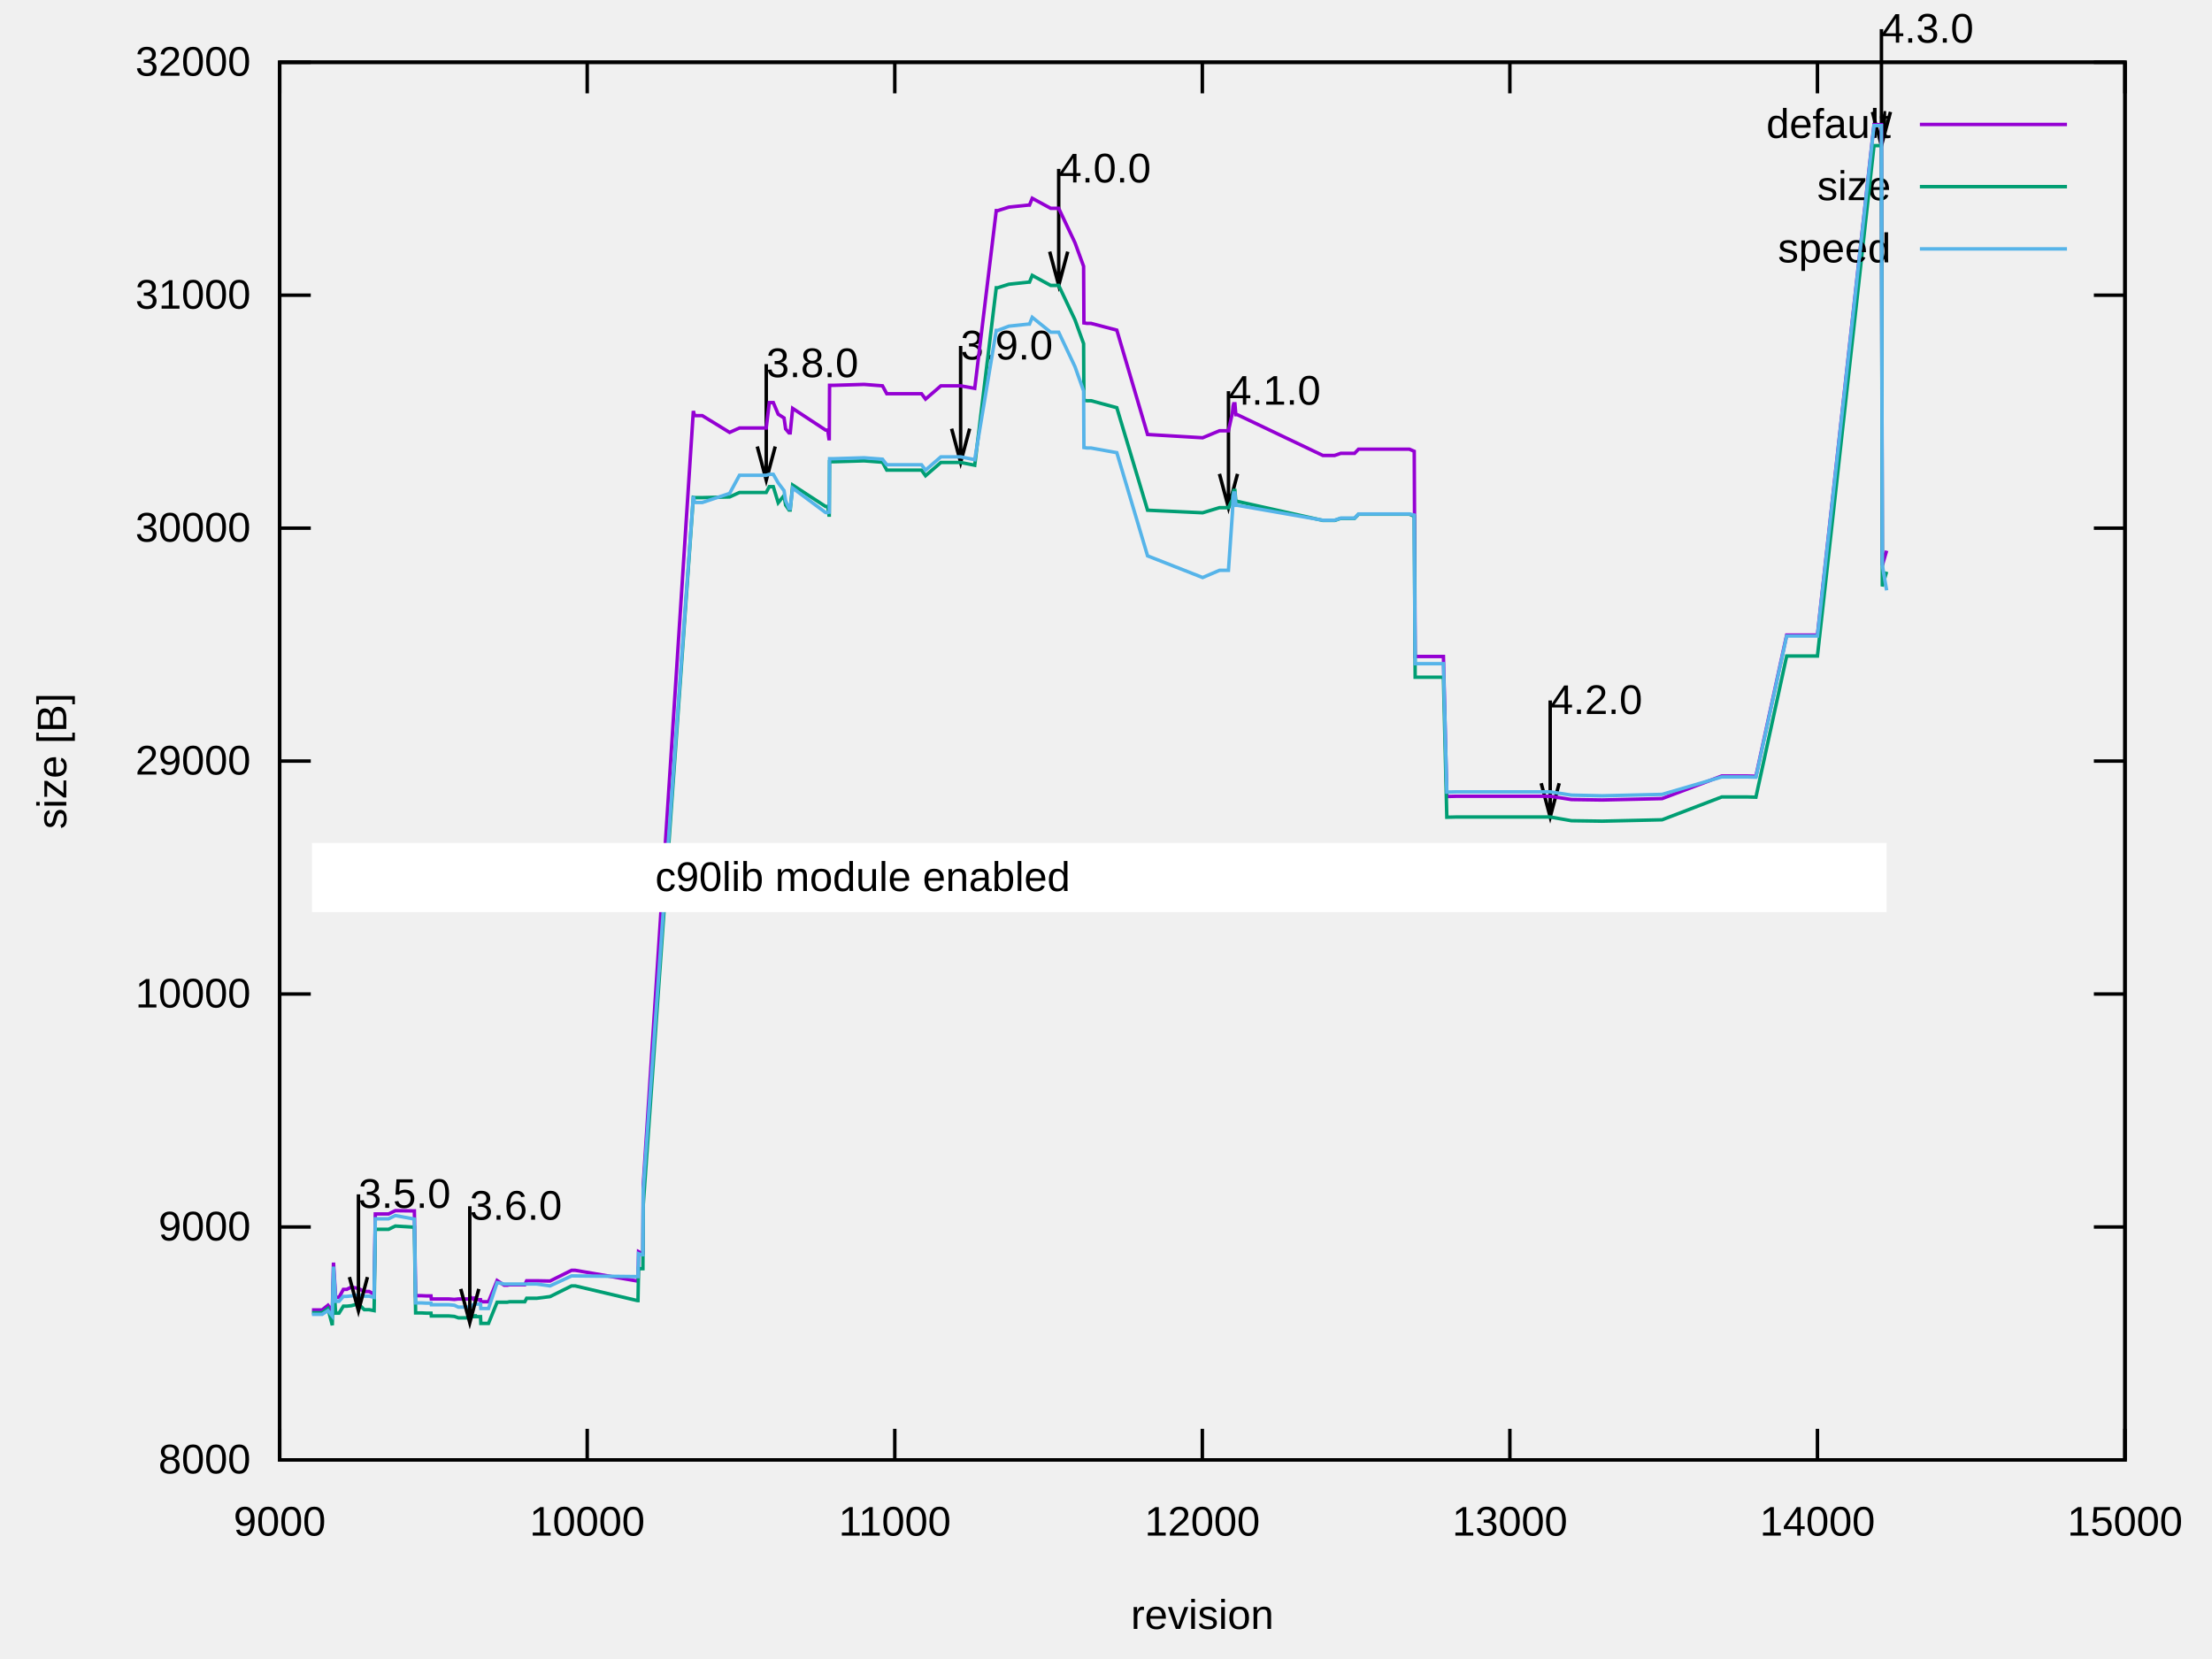
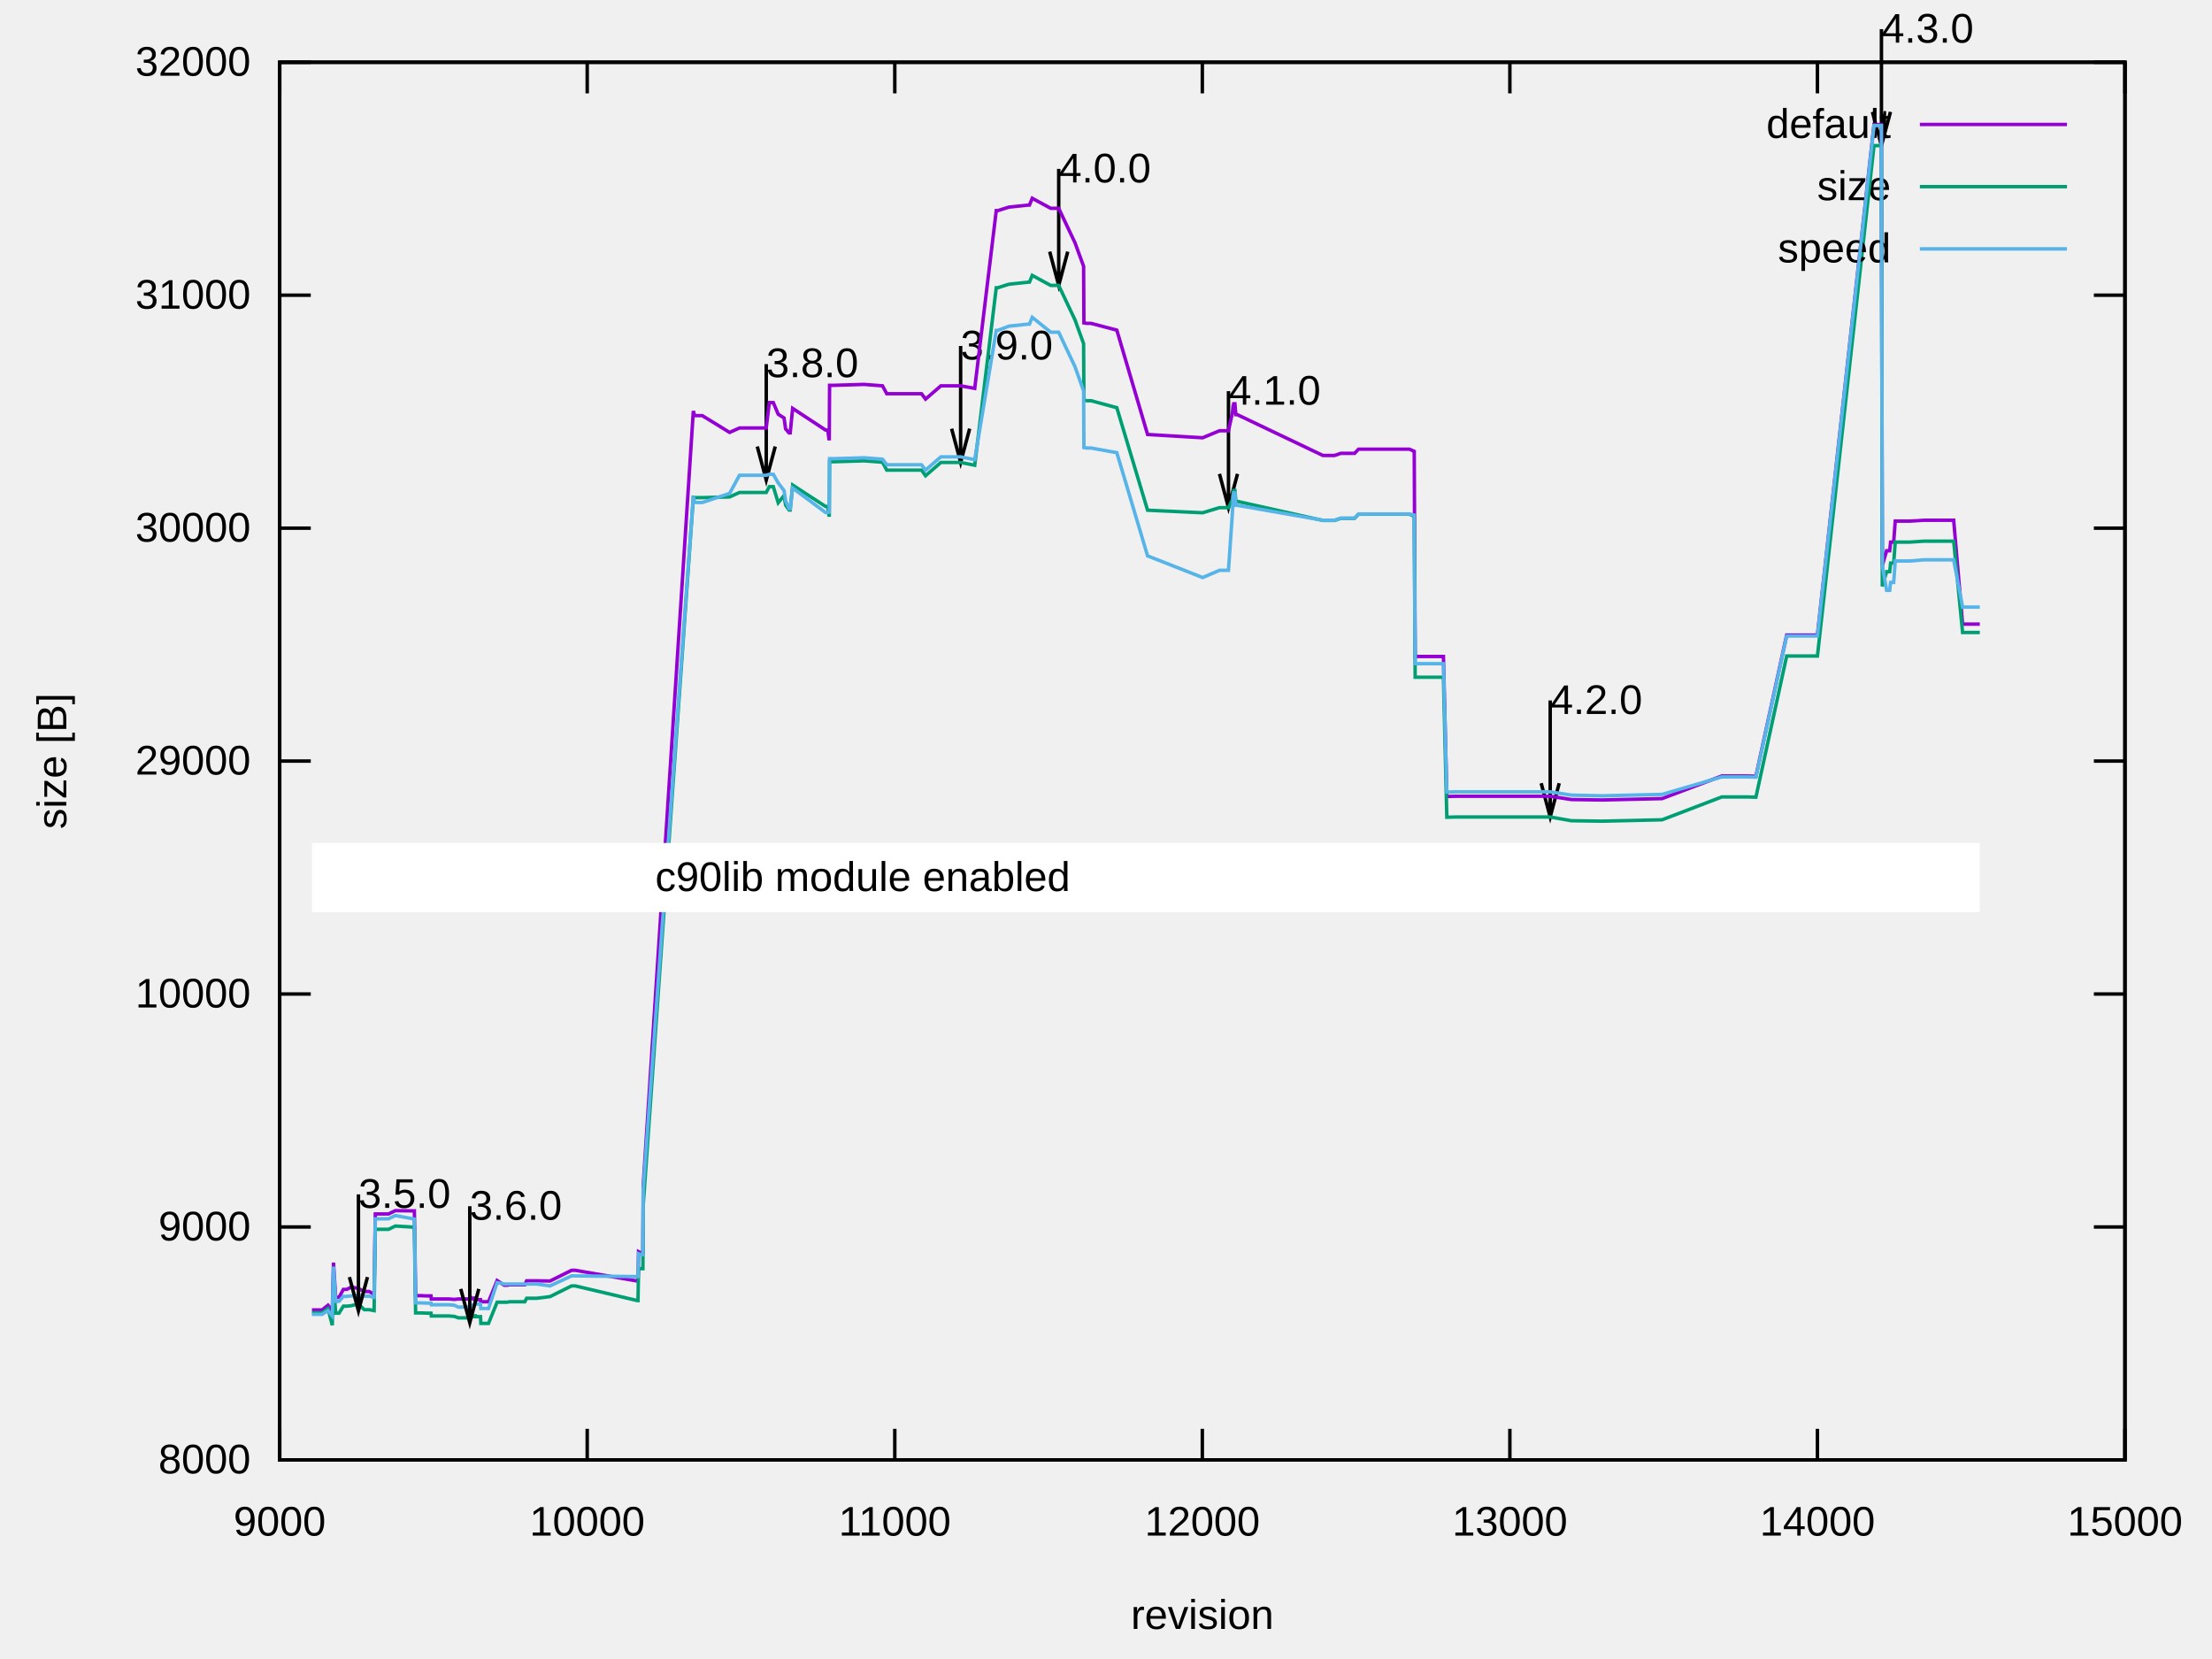
<svg xmlns="http://www.w3.org/2000/svg" xmlns:xlink="http://www.w3.org/1999/xlink" width="640" height="480" viewBox="0 0 640 480">
  <g id="gnuplot_canvas">
    <rect x="0" y="0" width="640" height="480" fill="none" />
    <defs>
      <circle id="gpDot" r="0.5" stroke-width="0.5" stroke="currentColor" />
      <path id="gpPt0" stroke-width="0.222" stroke="currentColor" d="M-1,0 h2 M0,-1 v2" />
      <path id="gpPt1" stroke-width="0.222" stroke="currentColor" d="M-1,-1 L1,1 M1,-1 L-1,1" />
      <path id="gpPt2" stroke-width="0.222" stroke="currentColor" d="M-1,0 L1,0 M0,-1 L0,1 M-1,-1 L1,1 M-1,1 L1,-1" />
      <rect id="gpPt3" stroke-width="0.222" stroke="currentColor" x="-1" y="-1" width="2" height="2" />
      <rect id="gpPt4" stroke-width="0.222" stroke="currentColor" fill="currentColor" x="-1" y="-1" width="2" height="2" />
      <circle id="gpPt5" stroke-width="0.222" stroke="currentColor" cx="0" cy="0" r="1" />
      <use xlink:href="#gpPt5" id="gpPt6" fill="currentColor" stroke="none" />
      <path id="gpPt7" stroke-width="0.222" stroke="currentColor" d="M0,-1.33 L-1.33,0.67 L1.33,0.67 z" />
      <use xlink:href="#gpPt7" id="gpPt8" fill="currentColor" stroke="none" />
      <use xlink:href="#gpPt7" id="gpPt9" stroke="currentColor" transform="rotate(180)" />
      <use xlink:href="#gpPt9" id="gpPt10" fill="currentColor" stroke="none" />
      <use xlink:href="#gpPt3" id="gpPt11" stroke="currentColor" transform="rotate(45)" />
      <use xlink:href="#gpPt11" id="gpPt12" fill="currentColor" stroke="none" />
      <path id="gpPt13" stroke-width="0.222" stroke="currentColor" d="M0,1.330 L1.265,0.411 L0.782,-1.067 L-0.782,-1.076 L-1.265,0.411 z" />
      <use xlink:href="#gpPt13" id="gpPt14" fill="currentColor" stroke="none" />
      <filter id="textbox" filterUnits="objectBoundingBox" x="0" y="0" height="1" width="1">
        <feFlood flood-color="white" flood-opacity="1" result="bgnd" />
        <feComposite in="SourceGraphic" in2="bgnd" operator="atop" />
      </filter>
      <filter id="greybox" filterUnits="objectBoundingBox" x="0" y="0" height="1" width="1">
        <feFlood flood-color="lightgrey" flood-opacity="1" result="grey" />
        <feComposite in="SourceGraphic" in2="grey" operator="atop" />
      </filter>
    </defs>
    <g fill="none" color="white" stroke="currentColor" stroke-width="1.00" stroke-linecap="butt" stroke-linejoin="miter">
</g>
    <g fill="none" color="black" stroke="currentColor" stroke-width="1.00" stroke-linecap="butt" stroke-linejoin="miter">
      <path stroke="black" d="M80.92,422.40 L89.92,422.40 M614.82,422.40 L605.82,422.40  " />
      <g transform="translate(72.53,426.30)" stroke="none" fill="black" font-family="Arial" font-size="12.00" text-anchor="end">
        <text>
          <tspan font-family="Arial">8000</tspan>
        </text>
      </g>
    </g>
    <g fill="none" color="black" stroke="currentColor" stroke-width="1.00" stroke-linecap="butt" stroke-linejoin="miter">
      <path stroke="black" d="M80.92,355.00 L89.92,355.00 M614.82,355.00 L605.82,355.00  " />
      <g transform="translate(72.53,358.90)" stroke="none" fill="black" font-family="Arial" font-size="12.00" text-anchor="end">
        <text>
          <tspan font-family="Arial">9000</tspan>
        </text>
      </g>
    </g>
    <g fill="none" color="black" stroke="currentColor" stroke-width="1.00" stroke-linecap="butt" stroke-linejoin="miter">
      <path stroke="black" d="M80.92,287.60 L89.92,287.60 M614.82,287.60 L605.82,287.60  " />
      <g transform="translate(72.53,291.50)" stroke="none" fill="black" font-family="Arial" font-size="12.00" text-anchor="end">
        <text>
          <tspan font-family="Arial">10000</tspan>
        </text>
      </g>
    </g>
    <g fill="none" color="black" stroke="currentColor" stroke-width="1.00" stroke-linecap="butt" stroke-linejoin="miter">
      <path stroke="black" d="M80.92,220.20 L89.92,220.20 M614.82,220.20 L605.82,220.20  " />
      <g transform="translate(72.53,224.10)" stroke="none" fill="black" font-family="Arial" font-size="12.00" text-anchor="end">
        <text>
          <tspan font-family="Arial">29000</tspan>
        </text>
      </g>
    </g>
    <g fill="none" color="black" stroke="currentColor" stroke-width="1.00" stroke-linecap="butt" stroke-linejoin="miter">
      <path stroke="black" d="M80.92,152.81 L89.92,152.81 M614.82,152.81 L605.82,152.81  " />
      <g transform="translate(72.53,156.71)" stroke="none" fill="black" font-family="Arial" font-size="12.00" text-anchor="end">
        <text>
          <tspan font-family="Arial">30000</tspan>
        </text>
      </g>
    </g>
    <g fill="none" color="black" stroke="currentColor" stroke-width="1.00" stroke-linecap="butt" stroke-linejoin="miter">
      <path stroke="black" d="M80.92,85.41 L89.92,85.41 M614.82,85.41 L605.82,85.41  " />
      <g transform="translate(72.53,89.31)" stroke="none" fill="black" font-family="Arial" font-size="12.00" text-anchor="end">
        <text>
          <tspan font-family="Arial">31000</tspan>
        </text>
      </g>
    </g>
    <g fill="none" color="black" stroke="currentColor" stroke-width="1.00" stroke-linecap="butt" stroke-linejoin="miter">
      <path stroke="black" d="M80.92,18.01 L89.92,18.01 M614.82,18.01 L605.82,18.01  " />
      <g transform="translate(72.53,21.91)" stroke="none" fill="black" font-family="Arial" font-size="12.00" text-anchor="end">
        <text>
          <tspan font-family="Arial">32000</tspan>
        </text>
      </g>
    </g>
    <g fill="none" color="black" stroke="currentColor" stroke-width="1.00" stroke-linecap="butt" stroke-linejoin="miter">
      <path stroke="black" d="M80.92,422.40 L80.92,413.40 M80.92,18.01 L80.92,27.01  " />
      <g transform="translate(80.92,444.30)" stroke="none" fill="black" font-family="Arial" font-size="12.00" text-anchor="middle">
        <text>
          <tspan font-family="Arial"> 9000</tspan>
        </text>
      </g>
    </g>
    <g fill="none" color="black" stroke="currentColor" stroke-width="1.00" stroke-linecap="butt" stroke-linejoin="miter">
      <path stroke="black" d="M169.90,422.40 L169.90,413.40 M169.90,18.01 L169.90,27.01  " />
      <g transform="translate(169.90,444.30)" stroke="none" fill="black" font-family="Arial" font-size="12.00" text-anchor="middle">
        <text>
          <tspan font-family="Arial"> 10000</tspan>
        </text>
      </g>
    </g>
    <g fill="none" color="black" stroke="currentColor" stroke-width="1.00" stroke-linecap="butt" stroke-linejoin="miter">
      <path stroke="black" d="M258.89,422.40 L258.89,413.40 M258.89,18.01 L258.89,27.01  " />
      <g transform="translate(258.89,444.30)" stroke="none" fill="black" font-family="Arial" font-size="12.00" text-anchor="middle">
        <text>
          <tspan font-family="Arial"> 11000</tspan>
        </text>
      </g>
    </g>
    <g fill="none" color="black" stroke="currentColor" stroke-width="1.00" stroke-linecap="butt" stroke-linejoin="miter">
      <path stroke="black" d="M347.87,422.40 L347.87,413.40 M347.87,18.01 L347.87,27.01  " />
      <g transform="translate(347.87,444.30)" stroke="none" fill="black" font-family="Arial" font-size="12.00" text-anchor="middle">
        <text>
          <tspan font-family="Arial"> 12000</tspan>
        </text>
      </g>
    </g>
    <g fill="none" color="black" stroke="currentColor" stroke-width="1.00" stroke-linecap="butt" stroke-linejoin="miter">
      <path stroke="black" d="M436.85,422.40 L436.85,413.40 M436.85,18.01 L436.85,27.01  " />
      <g transform="translate(436.85,444.30)" stroke="none" fill="black" font-family="Arial" font-size="12.00" text-anchor="middle">
        <text>
          <tspan font-family="Arial"> 13000</tspan>
        </text>
      </g>
    </g>
    <g fill="none" color="black" stroke="currentColor" stroke-width="1.00" stroke-linecap="butt" stroke-linejoin="miter">
      <path stroke="black" d="M525.84,422.40 L525.84,413.40 M525.84,18.01 L525.84,27.01  " />
      <g transform="translate(525.84,444.30)" stroke="none" fill="black" font-family="Arial" font-size="12.00" text-anchor="middle">
        <text>
          <tspan font-family="Arial"> 14000</tspan>
        </text>
      </g>
    </g>
    <g fill="none" color="black" stroke="currentColor" stroke-width="1.00" stroke-linecap="butt" stroke-linejoin="miter">
      <path stroke="black" d="M614.82,422.40 L614.82,413.40 M614.82,18.01 L614.82,27.01  " />
      <g transform="translate(614.82,444.30)" stroke="none" fill="black" font-family="Arial" font-size="12.00" text-anchor="middle">
        <text>
          <tspan font-family="Arial"> 15000</tspan>
        </text>
      </g>
    </g>
    <g fill="none" color="black" stroke="currentColor" stroke-width="1.00" stroke-linecap="butt" stroke-linejoin="miter">
</g>
    <g fill="none" color="black" stroke="currentColor" stroke-width="1.00" stroke-linecap="butt" stroke-linejoin="miter">
      <path stroke="black" d="M80.92,18.01 L80.92,422.40 L614.82,422.40 L614.82,18.01 L80.92,18.01 Z  " />
      <g transform="translate(221.69,109.12)" stroke="none" fill="black" font-family="Arial" font-size="12.00" text-anchor="start">
        <text>
          <tspan font-family="Arial">3.8.0</tspan>
        </text>
      </g>
      <g transform="translate(277.93,104.00)" stroke="none" fill="black" font-family="Arial" font-size="12.00" text-anchor="start">
        <text>
          <tspan font-family="Arial">3.9.0</tspan>
        </text>
      </g>
      <g transform="translate(306.31,52.78)" stroke="none" fill="black" font-family="Arial" font-size="12.00" text-anchor="start">
        <text>
          <tspan font-family="Arial">4.0.0</tspan>
        </text>
      </g>
      <g transform="translate(355.43,117.08)" stroke="none" fill="black" font-family="Arial" font-size="12.00" text-anchor="start">
        <text>
          <tspan font-family="Arial">4.1.0</tspan>
        </text>
      </g>
      <g transform="translate(448.51,206.58)" stroke="none" fill="black" font-family="Arial" font-size="12.00" text-anchor="start">
        <text>
          <tspan font-family="Arial">4.2.0</tspan>
        </text>
      </g>
      <g transform="translate(544.35,12.34)" stroke="none" fill="black" font-family="Arial" font-size="12.00" text-anchor="start">
        <text>
          <tspan font-family="Arial">4.3.0</tspan>
        </text>
      </g>
    </g>
    <g fill="none" color="black" stroke="black" stroke-width="20.00" stroke-linecap="butt" stroke-linejoin="miter">
</g>
    <g fill="none" color="black" stroke="currentColor" stroke-width="20.00" stroke-linecap="butt" stroke-linejoin="miter">
</g>
    <g fill="none" color="black" stroke="white" stroke-width="1.00" stroke-linecap="butt" stroke-linejoin="miter">
      <path stroke="black" d="M219.10,129.19 L221.70,138.91 L224.30,129.19 M221.70,105.35 L221.70,138.91 M275.33,124.03 L277.94,133.79 L280.55,124.03   M277.94,100.09 L277.94,133.79 M303.71,72.81 L306.32,82.57 L308.93,72.81 M306.32,48.87 L306.32,82.57 M352.83,137.11   L355.44,146.87 L358.05,137.11 M355.44,113.17 L355.44,146.87 M445.91,226.61 L448.52,236.37 L451.13,226.61 M448.52,202.67   L448.52,236.37 M541.75,32.37 L544.36,42.13 L546.97,32.37 M544.36,8.43 L544.36,42.13  " />
    </g>
    <g fill="none" color="black" stroke="currentColor" stroke-width="1.00" stroke-linecap="butt" stroke-linejoin="miter">
      <g transform="translate(19.18,220.21) rotate(270)" stroke="none" fill="black" font-family="Arial" font-size="12.00" text-anchor="middle">
        <text>
          <tspan font-family="Arial">size [B]</tspan>
        </text>
      </g>
    </g>
    <g fill="none" color="black" stroke="currentColor" stroke-width="1.00" stroke-linecap="butt" stroke-linejoin="miter">
      <g transform="translate(347.87,471.30)" stroke="none" fill="black" font-family="Arial" font-size="12.00" text-anchor="middle">
        <text>
          <tspan font-family="Arial">revision</tspan>
        </text>
      </g>
    </g>
    <g fill="none" color="black" stroke="currentColor" stroke-width="1.00" stroke-linecap="butt" stroke-linejoin="miter">
</g>
    <g id="gnuplot_plot_1">
      <g fill="none" color="black" stroke="currentColor" stroke-width="1.00" stroke-linecap="butt" stroke-linejoin="miter">
        <g transform="translate(547.09,39.91)" stroke="none" fill="black" font-family="Arial" font-size="12.00" text-anchor="end">
          <text>
            <tspan font-family="Arial">default</tspan>
          </text>
        </g>
      </g>
      <g fill="none" color="black" stroke="currentColor" stroke-width="1.00" stroke-linecap="butt" stroke-linejoin="miter">
-         <path stroke="rgb(148,   0, 211)" d="M555.48,36.01 L598.04,36.01 M90.26,379.00 L91.60,379.00 L91.95,379.00 L92.22,379.00 L93.20,379.00 L94.89,377.65   L96.14,379.33 L96.49,365.31 L97.11,375.36 L97.56,375.36 L97.92,375.36 L98.09,375.36 L99.34,373.06 L99.43,373.06   L100.32,373.06 L101.65,372.39 L103.70,372.79 L105.39,373.67 L106.81,373.67 L108.24,374.48 L108.59,351.23 L109.31,351.23   L112.42,351.23 L114.38,350.28 L119.89,350.35 L120.25,374.88 L120.52,374.88 L121.14,374.88 L121.94,374.88 L123.45,374.95   L124.25,374.95 L124.70,374.95 L124.79,375.83 L125.23,375.83 L127.28,375.83 L128.97,375.83 L129.86,375.83 L131.46,375.96   L132.62,375.83 L133.33,375.83 L133.95,375.83 L134.40,375.83 L134.49,375.83 L134.58,375.83 L134.67,375.83 L135.91,375.83   L136.45,375.49 L137.16,376.03 L137.42,376.03 L137.51,375.09 L137.60,376.03 L137.69,376.03 L137.87,376.03 L138.31,376.03   L138.40,376.03 L138.67,376.03 L138.85,376.03 L139.03,376.03 L139.12,376.64 L139.56,376.64 L139.83,376.64 L140.00,376.64   L140.09,376.64 L140.18,376.64 L141.34,376.64 L143.83,370.50 L145.88,371.85 L146.77,371.85 L147.39,371.72 L147.75,371.72   L148.64,371.72 L148.90,371.72 L148.99,371.72 L149.08,371.72 L149.17,371.72 L149.70,371.72 L150.68,371.72 L151.22,371.72   L151.31,371.72 L151.48,371.72 L151.84,371.72 L152.37,370.57 L152.73,370.57 L152.82,370.57 L153.44,370.57 L153.71,370.57   L153.80,370.57 L153.89,370.57 L154.78,370.57 L154.95,370.57 L155.31,370.57 L159.14,370.64 L165.37,367.54 L165.72,367.54   L165.90,367.54 L165.99,367.54 L166.43,367.54 L184.41,370.64 L184.59,370.64 L184.76,362.15 L185.39,362.48 L186.01,362.48   L186.10,343.00 L200.60,118.91 L200.96,120.25 L201.05,120.25 L202.47,120.25 L202.56,120.25 L203.18,120.25 L211.10,125.11   L213.95,123.83 L215.28,123.83 L217.95,123.83 L219.56,123.83 L221.69,123.83 L222.58,116.48 L223.38,116.48 L223.74,116.48   L225.16,119.85 L226.85,120.93 L227.30,124.09 L228.28,125.24 L228.63,125.24 L229.34,118.16 L238.87,124.43 L239.49,124.43   L239.84,126.93 L239.93,126.93 L240.02,111.49 L240.20,111.49 L241.09,111.49 L249.99,111.22 L255.33,111.63 L256.57,113.92   L266.63,113.92 L267.79,115.47 L272.23,111.63 L277.93,111.63 L282.02,112.37 L288.25,60.94 L288.70,60.94 L291.90,59.93   L297.59,59.33 L297.86,59.33 L298.66,57.37 L304.00,60.27 L304.18,60.27 L306.31,60.27 L311.03,70.24 L313.52,77.05   L313.61,93.43 L314.50,93.56 L314.95,93.56 L315.04,93.56 L315.57,93.56 L315.66,93.56 L323.13,95.52 L332.03,125.71   L347.96,126.66 L352.85,124.63 L355.43,124.63 L356.59,119.38 L356.77,117.49 L356.95,116.82 L357.30,116.82 L357.57,119.98   L358.01,119.98 L382.75,131.78 L384.80,131.78 L386.13,131.78 L387.91,131.17 L389.16,131.17 L391.29,131.17 L391.92,131.17   L393.07,129.96 L405.00,129.96 L407.76,129.96 L409.18,130.57 L409.45,189.94 L414.25,189.94 L417.63,189.94 L418.61,230.45   L421.46,230.38 L424.57,230.38 L425.73,230.38 L427.15,230.38 L427.96,230.38 L434.09,230.38 L448.51,230.38 L454.65,231.33   L463.55,231.46 L480.90,231.06 L498.16,224.52 L499.05,224.52 L499.94,224.52 L503.41,224.52 L505.55,224.52 L508.04,224.59   L516.94,183.74 L525.84,183.74 L542.21,36.07 L544.35,36.07 L544.61,163.59 L545.86,159.34  " />
+         <path stroke="rgb(148,   0, 211)" d="M555.48,36.01 L598.04,36.01 M90.26,379.00 L91.60,379.00 L91.95,379.00 L92.22,379.00 L93.20,379.00 L94.89,377.65   L96.14,379.33 L96.49,365.31 L97.11,375.36 L97.56,375.36 L97.92,375.36 L98.09,375.36 L99.34,373.06 L99.43,373.06   L100.32,373.06 L101.65,372.39 L103.70,372.79 L105.39,373.67 L106.81,373.67 L108.24,374.48 L108.59,351.23 L109.31,351.23   L112.42,351.23 L114.38,350.28 L119.89,350.35 L120.25,374.88 L120.52,374.88 L121.14,374.88 L121.94,374.88 L123.45,374.95   L124.25,374.95 L124.70,374.95 L124.79,375.83 L125.23,375.83 L127.28,375.83 L128.97,375.83 L129.86,375.83 L131.46,375.96   L132.62,375.83 L133.33,375.83 L133.95,375.83 L134.40,375.83 L134.49,375.83 L134.58,375.83 L134.67,375.83 L135.91,375.83   L136.45,375.49 L137.16,376.03 L137.42,376.03 L137.51,375.09 L137.60,376.03 L137.69,376.03 L137.87,376.03 L138.31,376.03   L138.40,376.03 L138.67,376.03 L138.85,376.03 L139.03,376.03 L139.12,376.64 L139.56,376.64 L139.83,376.64 L140.00,376.64   L140.09,376.64 L140.18,376.64 L141.34,376.64 L143.83,370.50 L145.88,371.85 L146.77,371.85 L147.39,371.72 L147.75,371.72   L148.64,371.72 L148.90,371.72 L148.99,371.72 L149.08,371.72 L149.17,371.72 L149.70,371.72 L150.68,371.72 L151.22,371.72   L151.31,371.72 L151.48,371.72 L151.84,371.72 L152.37,370.57 L152.73,370.57 L152.82,370.57 L153.44,370.57 L153.71,370.57   L153.80,370.57 L153.89,370.57 L154.78,370.57 L154.95,370.57 L155.31,370.57 L159.14,370.64 L165.37,367.54 L165.72,367.54   L165.90,367.54 L165.99,367.54 L166.43,367.54 L184.41,370.64 L184.59,370.64 L184.76,362.15 L185.39,362.48 L186.01,362.48   L186.10,343.00 L200.60,118.91 L200.96,120.25 L201.05,120.25 L202.47,120.25 L202.56,120.25 L203.18,120.25 L211.10,125.11   L213.95,123.83 L215.28,123.83 L217.95,123.83 L219.56,123.83 L221.69,123.83 L222.58,116.48 L223.38,116.48 L223.74,116.48   L225.16,119.85 L226.85,120.93 L227.30,124.09 L228.28,125.24 L228.63,125.24 L229.34,118.16 L238.87,124.43 L239.49,124.43   L239.84,126.93 L239.93,126.93 L240.02,111.49 L240.20,111.49 L241.09,111.49 L249.99,111.22 L255.33,111.63 L256.57,113.92   L266.63,113.92 L267.79,115.47 L272.23,111.63 L277.93,111.63 L282.02,112.37 L288.25,60.94 L288.70,60.94 L291.90,59.93   L297.59,59.33 L297.86,59.33 L298.66,57.37 L304.00,60.27 L304.18,60.27 L306.31,60.27 L311.03,70.24 L313.52,77.05   L313.61,93.43 L314.50,93.56 L314.95,93.56 L315.04,93.56 L315.57,93.56 L315.66,93.56 L323.13,95.52 L332.03,125.71   L347.96,126.66 L352.85,124.63 L355.43,124.63 L356.59,119.38 L356.77,117.49 L356.95,116.82 L357.30,116.82 L357.57,119.98   L358.01,119.98 L382.75,131.78 L384.80,131.78 L386.13,131.78 L387.91,131.17 L389.16,131.17 L391.29,131.17 L391.92,131.17   L393.07,129.96 L405.00,129.96 L407.76,129.96 L409.18,130.57 L409.45,189.94 L414.25,189.94 L417.63,189.94 L418.61,230.45   L421.46,230.38 L424.57,230.38 L425.73,230.38 L427.15,230.38 L427.96,230.38 L434.09,230.38 L448.51,230.38 L454.65,231.33   L463.55,231.46 L480.90,231.06 L498.16,224.52 L499.05,224.52 L499.94,224.52 L503.41,224.52 L505.55,224.52 L508.04,224.59   L516.94,183.74 L525.84,183.74 L542.21,36.07 L544.35,36.07 L544.61,163.59 L545.86,159.34 L546.75,159.34 L547.01,156.85   L547.73,156.85 L547.90,156.85 L548.35,150.78 L552.53,150.78 L556.62,150.52 L558.76,150.52 L561.25,150.52 L561.87,150.52   L565.26,150.52 L567.84,180.57 L571.22,180.57 L572.82,180.57  " />
      </g>
    </g>
    <g id="gnuplot_plot_2">
      <g fill="none" color="black" stroke="currentColor" stroke-width="1.00" stroke-linecap="butt" stroke-linejoin="miter">
        <g transform="translate(547.09,57.91)" stroke="none" fill="black" font-family="Arial" font-size="12.00" text-anchor="end">
          <text>
            <tspan font-family="Arial">size</tspan>
          </text>
        </g>
      </g>
      <g fill="none" color="black" stroke="currentColor" stroke-width="1.00" stroke-linecap="butt" stroke-linejoin="miter">
-         <path stroke="rgb(  0, 158, 115)" d="M555.48,54.01 L598.04,54.01 M90.26,379.80 L91.60,379.80 L91.95,379.80 L92.22,379.80 L93.20,379.80 L94.89,378.59   L96.14,383.44 L96.49,369.90 L97.11,379.94 L97.56,379.94 L97.92,379.94 L98.09,379.94 L99.34,377.92 L99.43,377.92   L100.32,377.92 L101.65,377.78 L103.70,377.24 L105.39,378.93 L106.81,378.93 L108.24,379.20 L108.59,355.68 L109.31,355.68   L112.42,355.68 L114.38,354.73 L119.89,355.07 L120.25,379.87 L120.52,379.87 L121.14,379.87 L121.94,379.87 L123.45,379.94   L124.25,379.94 L124.70,379.94 L124.79,380.75 L125.23,380.75 L127.28,380.75 L128.97,380.75 L129.86,380.75 L131.46,380.88   L132.62,381.29 L133.33,381.29 L133.95,381.29 L134.40,381.29 L134.49,381.29 L134.58,381.29 L134.67,381.29 L135.91,381.29   L136.45,380.95 L137.16,380.95 L137.42,380.95 L137.51,380.28 L137.60,380.95 L137.69,380.95 L137.87,380.95 L138.31,380.95   L138.40,380.95 L138.67,380.95 L138.85,380.95 L139.03,380.95 L139.12,382.90 L139.56,382.90 L139.83,382.90 L140.00,382.90   L140.09,382.90 L140.18,382.90 L141.34,382.90 L143.83,376.77 L145.88,376.77 L146.77,376.77 L147.39,376.64 L147.75,376.64   L148.64,376.64 L148.90,376.64 L148.99,376.64 L149.08,376.64 L149.17,376.64 L149.70,376.64 L150.68,376.64 L151.22,376.64   L151.31,376.64 L151.48,376.64 L151.84,376.64 L152.37,375.63 L152.73,375.63 L152.82,375.63 L153.44,375.63 L153.71,375.63   L153.80,375.63 L153.89,375.63 L154.78,375.63 L154.95,375.63 L155.31,375.63 L159.14,375.15 L165.37,372.05 L165.72,372.05   L165.90,372.05 L165.99,372.05 L166.43,372.05 L184.41,376.30 L184.59,376.30 L184.76,367.00 L185.39,367.07 L186.01,367.07   L186.10,348.80 L200.60,143.91 L200.96,143.98 L201.05,143.98 L202.47,143.98 L202.56,143.98 L203.18,143.98 L211.10,143.78   L213.95,142.49 L215.28,142.49 L217.95,142.49 L219.56,142.49 L221.69,142.49 L222.58,140.81 L223.38,140.81 L223.74,140.81   L225.16,145.46 L226.85,143.37 L227.30,146.13 L228.28,147.55 L228.63,147.55 L229.34,140.34 L238.87,146.54 L239.49,146.54   L239.84,149.03 L239.93,149.03 L240.02,133.60 L240.20,133.60 L241.09,133.60 L249.99,133.33 L255.33,133.73 L256.57,136.02   L266.63,136.02 L267.79,137.64 L272.23,133.80 L277.93,133.80 L282.02,134.61 L288.25,83.25 L288.70,83.25 L291.90,82.24   L297.59,81.63 L297.86,81.63 L298.66,79.68 L304.00,82.58 L304.18,82.58 L306.31,82.58 L311.03,92.55 L313.52,99.43   L313.61,115.80 L314.50,115.94 L314.95,115.94 L315.04,115.94 L315.57,115.94 L315.66,115.94 L323.13,117.96 L332.03,147.62   L347.96,148.36 L352.85,146.88 L355.43,146.88 L356.59,144.52 L356.77,142.56 L356.95,141.89 L357.30,141.89 L357.57,145.06   L358.01,145.06 L382.75,150.58 L384.80,150.58 L386.13,150.58 L387.91,149.98 L389.16,149.98 L391.29,149.98 L391.92,149.98   L393.07,148.76 L405.00,148.76 L407.76,148.76 L409.18,149.37 L409.45,195.94 L414.25,195.94 L417.63,195.94 L418.61,236.45   L421.46,236.38 L424.57,236.38 L425.73,236.38 L427.15,236.38 L427.96,236.38 L434.09,236.38 L448.51,236.38 L454.65,237.46   L463.55,237.59 L480.90,237.19 L498.16,230.58 L499.05,230.58 L499.94,230.58 L503.41,230.58 L505.55,230.58 L508.04,230.65   L516.94,189.81 L525.84,189.81 L542.21,42.14 L544.35,42.14 L544.61,169.66 L545.86,165.41  " />
+         <path stroke="rgb(  0, 158, 115)" d="M555.48,54.01 L598.04,54.01 M90.26,379.80 L91.60,379.80 L91.95,379.80 L92.22,379.80 L93.20,379.80 L94.89,378.59   L96.14,383.44 L96.49,369.90 L97.11,379.94 L97.56,379.94 L97.92,379.94 L98.09,379.94 L99.34,377.92 L99.43,377.92   L100.32,377.92 L101.65,377.78 L103.70,377.24 L105.39,378.93 L106.81,378.93 L108.24,379.20 L108.59,355.68 L109.31,355.68   L112.42,355.68 L114.38,354.73 L119.89,355.07 L120.25,379.87 L120.52,379.87 L121.14,379.87 L121.94,379.87 L123.45,379.94   L124.25,379.94 L124.70,379.94 L124.79,380.75 L125.23,380.75 L127.28,380.75 L128.97,380.75 L129.86,380.75 L131.46,380.88   L132.62,381.29 L133.33,381.29 L133.95,381.29 L134.40,381.29 L134.49,381.29 L134.58,381.29 L134.67,381.29 L135.91,381.29   L136.45,380.95 L137.16,380.95 L137.42,380.95 L137.51,380.28 L137.60,380.95 L137.69,380.95 L137.87,380.95 L138.31,380.95   L138.40,380.95 L138.67,380.95 L138.85,380.95 L139.03,380.95 L139.12,382.90 L139.56,382.90 L139.83,382.90 L140.00,382.90   L140.09,382.90 L140.18,382.90 L141.34,382.90 L143.83,376.77 L145.88,376.77 L146.77,376.77 L147.39,376.64 L147.75,376.64   L148.64,376.64 L148.90,376.64 L148.99,376.64 L149.08,376.64 L149.17,376.64 L149.70,376.64 L150.68,376.64 L151.22,376.64   L151.31,376.64 L151.48,376.64 L151.84,376.64 L152.37,375.63 L152.73,375.63 L152.82,375.63 L153.44,375.63 L153.71,375.63   L153.80,375.63 L153.89,375.63 L154.78,375.63 L154.95,375.63 L155.31,375.63 L159.14,375.15 L165.37,372.05 L165.72,372.05   L165.90,372.05 L165.99,372.05 L166.43,372.05 L184.41,376.30 L184.59,376.30 L184.76,367.00 L185.39,367.07 L186.01,367.07   L186.10,348.80 L200.60,143.91 L200.96,143.98 L201.05,143.98 L202.47,143.98 L202.56,143.98 L203.18,143.98 L211.10,143.78   L213.95,142.49 L215.28,142.49 L217.95,142.49 L219.56,142.49 L221.69,142.49 L222.58,140.81 L223.38,140.81 L223.74,140.81   L225.16,145.46 L226.85,143.37 L227.30,146.13 L228.28,147.55 L228.63,147.55 L229.34,140.34 L238.87,146.54 L239.49,146.54   L239.84,149.03 L239.93,149.03 L240.02,133.60 L240.20,133.60 L241.09,133.60 L249.99,133.33 L255.33,133.73 L256.57,136.02   L266.63,136.02 L267.79,137.64 L272.23,133.80 L277.93,133.80 L282.02,134.61 L288.25,83.25 L288.70,83.25 L291.90,82.24   L297.59,81.63 L297.86,81.63 L298.66,79.68 L304.00,82.58 L304.18,82.58 L306.31,82.58 L311.03,92.55 L313.52,99.43   L313.61,115.80 L314.50,115.94 L314.95,115.94 L315.04,115.94 L315.57,115.94 L315.66,115.94 L323.13,117.96 L332.03,147.62   L347.96,148.36 L352.85,146.88 L355.43,146.88 L356.59,144.52 L356.77,142.56 L356.95,141.89 L357.30,141.89 L357.57,145.06   L358.01,145.06 L382.75,150.58 L384.80,150.58 L386.13,150.58 L387.91,149.98 L389.16,149.98 L391.29,149.98 L391.92,149.98   L393.07,148.76 L405.00,148.76 L407.76,148.76 L409.18,149.37 L409.45,195.94 L414.25,195.94 L417.63,195.94 L418.61,236.45   L421.46,236.38 L424.57,236.38 L425.73,236.38 L427.15,236.38 L427.96,236.38 L434.09,236.38 L448.51,236.38 L454.65,237.46   L463.55,237.59 L480.90,237.19 L498.16,230.58 L499.05,230.58 L499.94,230.58 L503.41,230.58 L505.55,230.58 L508.04,230.65   L516.94,189.81 L525.84,189.81 L542.21,42.14 L544.35,42.14 L544.61,169.66 L545.86,165.41 L546.75,165.41 L547.01,162.92   L547.73,162.92 L547.90,162.92 L548.35,156.85 L552.53,156.85 L556.62,156.58 L558.76,156.58 L561.25,156.58 L561.87,156.58   L565.26,156.58 L567.84,183.00 L571.22,183.00 L572.82,183.00  " />
      </g>
    </g>
    <g id="gnuplot_plot_3">
      <g fill="none" color="black" stroke="currentColor" stroke-width="1.00" stroke-linecap="butt" stroke-linejoin="miter">
        <g transform="translate(547.09,75.91)" stroke="none" fill="black" font-family="Arial" font-size="12.00" text-anchor="end">
          <text>
            <tspan font-family="Arial">speed</tspan>
          </text>
        </g>
      </g>
      <g fill="none" color="black" stroke="currentColor" stroke-width="1.00" stroke-linecap="butt" stroke-linejoin="miter">
-         <path stroke="rgb( 86, 180, 233)" d="M555.48,72.01 L598.04,72.01 M90.26,380.28 L91.60,380.28 L91.95,380.28 L92.22,380.28 L93.20,380.28 L94.89,379.20   L96.14,380.75 L96.49,366.46 L97.11,376.50 L97.56,376.50 L97.92,376.50 L98.09,376.50 L99.34,375.09 L99.43,375.09   L100.32,375.09 L101.65,374.95 L103.70,374.68 L105.39,375.02 L106.81,375.02 L108.24,375.36 L108.59,352.64 L109.31,352.64   L112.42,352.64 L114.38,351.70 L119.89,352.71 L120.25,376.97 L120.52,376.97 L121.14,376.97 L121.94,376.97 L123.45,377.04   L124.25,377.04 L124.70,377.04 L124.79,377.51 L125.23,377.51 L127.28,377.51 L128.97,377.51 L129.86,377.51 L131.46,377.65   L132.62,378.19 L133.33,378.19 L133.95,378.19 L134.40,378.19 L134.49,378.19 L134.58,378.19 L134.67,378.19 L135.91,378.19   L136.45,377.85 L137.16,377.31 L137.42,377.31 L137.51,377.04 L137.60,377.31 L137.69,377.31 L137.87,377.31 L138.31,377.31   L138.40,377.31 L138.67,377.31 L138.85,377.31 L139.03,377.31 L139.12,378.59 L139.56,378.59 L139.83,378.59 L140.00,378.59   L140.09,378.59 L140.18,378.59 L141.34,378.59 L143.83,371.11 L145.88,371.51 L146.77,371.51 L147.39,371.51 L147.75,371.51   L148.64,371.51 L148.90,371.51 L148.99,371.51 L149.08,371.51 L149.17,371.51 L149.70,371.51 L150.68,371.51 L151.22,371.51   L151.31,371.51 L151.48,371.51 L151.84,371.51 L152.37,371.51 L152.73,371.51 L152.82,371.51 L153.44,371.51 L153.71,371.51   L153.80,371.51 L153.89,371.51 L154.78,371.51 L154.95,371.51 L155.31,371.51 L159.14,372.05 L165.37,369.16 L165.72,369.16   L165.90,369.16 L165.99,369.16 L166.43,369.16 L184.41,369.36 L184.59,369.36 L184.76,362.75 L185.39,363.02 L186.01,363.02   L186.10,344.08 L200.60,143.57 L200.96,145.39 L201.05,145.39 L202.47,145.39 L202.56,145.39 L203.18,145.39 L211.10,142.76   L213.95,137.51 L215.28,137.51 L217.95,137.51 L219.56,137.51 L221.69,137.51 L222.58,137.24 L223.38,137.24 L223.74,137.24   L225.16,139.73 L226.85,141.96 L227.30,144.85 L228.28,147.15 L228.63,147.15 L229.34,141.21 L238.87,148.29 L239.49,148.29   L239.84,148.16 L239.93,148.16 L240.02,132.72 L240.20,132.72 L241.09,132.72 L249.99,132.45 L255.33,132.86 L256.57,134.47   L266.63,134.47 L267.79,136.02 L272.23,132.18 L277.93,132.18 L282.02,132.99 L288.25,95.59 L288.70,95.59 L291.90,94.37   L297.59,93.77 L297.86,93.77 L298.66,91.81 L304.00,96.12 L304.18,96.12 L306.31,96.12 L311.03,106.10 L313.52,113.11   L313.61,129.49 L314.50,129.62 L314.95,129.62 L315.04,129.62 L315.57,129.62 L315.66,129.62 L323.13,130.97 L332.03,160.83   L347.96,167.10 L352.85,165.01 L355.43,165.01 L356.59,148.22 L356.77,143.64 L356.95,142.63 L357.30,142.63 L357.57,146.20   L358.01,146.20 L382.75,150.52 L384.80,150.52 L386.13,150.52 L387.91,149.91 L389.16,149.91 L391.29,149.91 L391.92,149.91   L393.07,148.70 L405.00,148.70 L407.76,148.70 L409.18,149.03 L409.45,192.03 L414.25,192.03 L417.63,192.03 L418.61,229.17   L421.46,229.10 L424.57,229.10 L425.73,229.10 L427.15,229.10 L427.96,229.10 L434.09,229.10 L448.51,229.10 L454.65,230.05   L463.55,230.25 L480.90,229.84 L498.16,224.79 L499.05,224.79 L499.94,224.79 L503.41,224.79 L505.55,224.79 L508.04,224.86   L516.94,184.01 L525.84,184.01 L542.21,36.34 L544.35,36.34 L544.61,163.52 L545.86,170.80  " />
+         <path stroke="rgb( 86, 180, 233)" d="M555.48,72.01 L598.04,72.01 M90.26,380.28 L91.60,380.28 L91.95,380.28 L92.22,380.28 L93.20,380.28 L94.89,379.20   L96.14,380.75 L96.49,366.46 L97.11,376.50 L97.56,376.50 L97.92,376.50 L98.09,376.50 L99.34,375.09 L99.43,375.09   L100.32,375.09 L101.65,374.95 L103.70,374.68 L105.39,375.02 L106.81,375.02 L108.24,375.36 L108.59,352.64 L109.31,352.64   L112.42,352.64 L114.38,351.70 L119.89,352.71 L120.25,376.97 L120.52,376.97 L121.14,376.97 L121.94,376.97 L123.45,377.04   L124.25,377.04 L124.70,377.04 L124.79,377.51 L125.23,377.51 L127.28,377.51 L128.97,377.51 L129.86,377.51 L131.46,377.65   L132.62,378.19 L133.33,378.19 L133.95,378.19 L134.40,378.19 L134.49,378.19 L134.58,378.19 L134.67,378.19 L135.91,378.19   L136.45,377.85 L137.16,377.31 L137.42,377.31 L137.51,377.04 L137.60,377.31 L137.69,377.31 L137.87,377.31 L138.31,377.31   L138.40,377.31 L138.67,377.31 L138.85,377.31 L139.03,377.31 L139.12,378.59 L139.56,378.59 L139.83,378.59 L140.00,378.59   L140.09,378.59 L140.18,378.59 L141.34,378.59 L143.83,371.11 L145.88,371.51 L146.77,371.51 L147.39,371.51 L147.75,371.51   L148.64,371.51 L148.90,371.51 L148.99,371.51 L149.08,371.51 L149.17,371.51 L149.70,371.51 L150.68,371.51 L151.22,371.51   L151.31,371.51 L151.48,371.51 L151.84,371.51 L152.37,371.51 L152.73,371.51 L152.82,371.51 L153.44,371.51 L153.71,371.51   L153.80,371.51 L153.89,371.51 L154.78,371.51 L154.95,371.51 L155.31,371.51 L159.14,372.05 L165.37,369.16 L165.72,369.16   L165.90,369.16 L165.99,369.16 L166.43,369.16 L184.41,369.36 L184.59,369.36 L184.76,362.75 L185.39,363.02 L186.01,363.02   L186.10,344.08 L200.60,143.57 L200.96,145.39 L201.05,145.39 L202.47,145.39 L202.56,145.39 L203.18,145.39 L211.10,142.76   L213.95,137.51 L215.28,137.51 L217.95,137.51 L219.56,137.51 L221.69,137.51 L222.58,137.24 L223.38,137.24 L223.74,137.24   L225.16,139.73 L226.85,141.96 L227.30,144.85 L228.28,147.15 L228.63,147.15 L229.34,141.21 L238.87,148.29 L239.49,148.29   L239.84,148.16 L239.93,148.16 L240.02,132.72 L240.20,132.72 L241.09,132.72 L249.99,132.45 L255.33,132.86 L256.57,134.47   L266.63,134.47 L267.79,136.02 L272.23,132.18 L277.93,132.18 L282.02,132.99 L288.25,95.59 L288.70,95.59 L291.90,94.37   L297.59,93.77 L297.86,93.77 L298.66,91.81 L304.00,96.12 L304.18,96.12 L306.31,96.12 L311.03,106.10 L313.52,113.11   L313.61,129.49 L314.50,129.62 L314.95,129.62 L315.04,129.62 L315.57,129.62 L315.66,129.62 L323.13,130.97 L332.03,160.83   L347.96,167.10 L352.85,165.01 L355.43,165.01 L356.59,148.22 L356.77,143.64 L356.95,142.63 L357.30,142.63 L357.57,146.20   L358.01,146.20 L382.75,150.52 L384.80,150.52 L386.13,150.52 L387.91,149.91 L389.16,149.91 L391.29,149.91 L391.92,149.91   L393.07,148.70 L405.00,148.70 L407.76,148.70 L409.18,149.03 L409.45,192.03 L414.25,192.03 L417.63,192.03 L418.61,229.17   L421.46,229.10 L424.57,229.10 L425.73,229.10 L427.15,229.10 L427.96,229.10 L434.09,229.10 L448.51,229.10 L454.65,230.05   L463.55,230.25 L480.90,229.84 L498.16,224.79 L499.05,224.79 L499.94,224.79 L503.41,224.79 L505.55,224.79 L508.04,224.86   L516.94,184.01 L525.84,184.01 L542.21,36.34 L544.35,36.34 L544.61,163.52 L545.86,170.80 L546.75,170.80 L547.01,168.51   L547.73,168.51 L547.90,168.51 L548.35,162.31 L552.53,162.31 L556.62,161.97 L558.76,161.97 L561.25,161.97 L561.87,161.97   L565.26,161.97 L567.84,175.65 L571.22,175.65 L572.82,175.65  " />
      </g>
    </g>
    <g id="gnuplot_plot_4">
      <g fill="none" color="white" stroke="rgb( 86, 180, 233)" stroke-width="20.00" stroke-linecap="butt" stroke-linejoin="miter">
</g>
      <g fill="none" color="black" stroke="currentColor" stroke-width="20.00" stroke-linecap="butt" stroke-linejoin="miter">
-         <path stroke="rgb(255, 255, 255)" d="M90.26,253.90 L94.87,253.90 L99.47,253.90 L104.07,253.90 L108.67,253.90 L113.27,253.90 L117.88,253.90 L122.48,253.90   L127.08,253.90 L131.68,253.90 L136.28,253.90 L140.88,253.90 L145.49,253.90 L150.09,253.90 L154.69,253.90 L159.29,253.90   L163.89,253.90 L168.50,253.90 L173.10,253.90 L177.70,253.90 L182.30,253.90 L186.90,253.90 L191.51,253.90 L196.11,253.90   L200.71,253.90 L205.31,253.90 L209.91,253.90 L214.52,253.90 L219.12,253.90 L223.72,253.90 L228.32,253.90 L232.92,253.90   L237.53,253.90 L242.13,253.90 L246.73,253.90 L251.33,253.90 L255.93,253.90 L260.54,253.90 L265.14,253.90 L269.74,253.90   L274.34,253.90 L278.94,253.90 L283.55,253.90 L288.15,253.90 L292.75,253.90 L297.35,253.90 L301.95,253.90 L306.56,253.90   L311.16,253.90 L315.76,253.90 L320.36,253.90 L324.96,253.90 L329.57,253.90 L334.17,253.90 L338.77,253.90 L343.37,253.90   L347.97,253.90 L352.58,253.90 L357.18,253.90 L361.78,253.90 L366.38,253.90 L370.98,253.90 L375.59,253.90 L380.19,253.90   L384.79,253.90 L389.39,253.90 L393.99,253.90 L398.59,253.90 L403.20,253.90 L407.80,253.90 L412.40,253.90 L417.00,253.90   L421.60,253.90 L426.21,253.90 L430.81,253.90 L435.41,253.90 L440.01,253.90 L444.61,253.90 L449.22,253.90 L453.82,253.90   L458.42,253.90 L463.02,253.90 L467.62,253.90 L472.23,253.90 L476.83,253.90 L481.43,253.90 L486.03,253.90 L490.63,253.90   L495.24,253.90 L499.84,253.90 L504.44,253.90 L509.04,253.90 L513.64,253.90 L518.25,253.90 L522.85,253.90 L527.45,253.90   L532.05,253.90 L536.65,253.90 L541.26,253.90 L545.86,253.90  " />
+         <path stroke="rgb(255, 255, 255)" d="M90.26,253.90 L95.14,253.90 L100.01,253.90 L104.89,253.90 L109.76,253.90 L114.63,253.90 L119.51,253.90 L124.38,253.90   L129.26,253.90 L134.13,253.90 L139.01,253.90 L143.88,253.90 L148.75,253.90 L153.63,253.90 L158.50,253.90 L163.38,253.90   L168.25,253.90 L173.13,253.90 L178.00,253.90 L182.88,253.90 L187.75,253.90 L192.62,253.90 L197.50,253.90 L202.37,253.90   L207.25,253.90 L212.12,253.90 L217.00,253.90 L221.87,253.90 L226.74,253.90 L231.62,253.90 L236.49,253.90 L241.37,253.90   L246.24,253.90 L251.12,253.90 L255.99,253.90 L260.86,253.90 L265.74,253.90 L270.61,253.90 L275.49,253.90 L280.36,253.90   L285.24,253.90 L290.11,253.90 L294.98,253.90 L299.86,253.90 L304.73,253.90 L309.61,253.90 L314.48,253.90 L319.36,253.90   L324.23,253.90 L329.10,253.90 L333.98,253.90 L338.85,253.90 L343.73,253.90 L348.60,253.90 L353.48,253.90 L358.35,253.90   L363.22,253.90 L368.10,253.90 L372.97,253.90 L377.85,253.90 L382.72,253.90 L387.60,253.90 L392.47,253.90 L397.34,253.90   L402.22,253.90 L407.09,253.90 L411.97,253.90 L416.84,253.90 L421.72,253.90 L426.59,253.90 L431.46,253.90 L436.34,253.90   L441.21,253.90 L446.09,253.90 L450.96,253.90 L455.84,253.90 L460.71,253.90 L465.59,253.90 L470.46,253.90 L475.33,253.90   L480.21,253.90 L485.08,253.90 L489.96,253.90 L494.83,253.90 L499.71,253.90 L504.58,253.90 L509.45,253.90 L514.33,253.90   L519.20,253.90 L524.08,253.90 L528.95,253.90 L533.83,253.90 L538.70,253.90 L543.57,253.90 L548.45,253.90 L553.32,253.90   L558.20,253.90 L563.07,253.90 L567.95,253.90 L572.82,253.90  " />
      </g>
    </g>
    <g fill="none" color="white" stroke="rgb(255, 255, 255)" stroke-width="2.00" stroke-linecap="butt" stroke-linejoin="miter">
</g>
    <g fill="none" color="black" stroke="currentColor" stroke-width="2.00" stroke-linecap="butt" stroke-linejoin="miter">
</g>
    <g fill="none" color="black" stroke="black" stroke-width="1.00" stroke-linecap="butt" stroke-linejoin="miter">
</g>
    <g fill="none" color="black" stroke="currentColor" stroke-width="1.00" stroke-linecap="butt" stroke-linejoin="miter">
      <path stroke="black" d="M80.92,18.01 L80.92,422.40 L614.82,422.40 L614.82,18.01 L80.92,18.01 Z  " />
      <g transform="translate(189.57,257.80)" stroke="none" fill="black" font-family="Arial" font-size="12.00" text-anchor="start">
        <text>
          <tspan font-family="Arial">c90lib module enabled</tspan>
        </text>
      </g>
      <g transform="translate(103.70,349.47)" stroke="none" fill="black" font-family="Arial" font-size="12.00" text-anchor="start">
        <text>
          <tspan font-family="Arial">3.5.0</tspan>
        </text>
      </g>
      <g transform="translate(135.91,352.90)" stroke="none" fill="black" font-family="Arial" font-size="12.00" text-anchor="start">
        <text>
          <tspan font-family="Arial">3.6.0</tspan>
        </text>
      </g>
      <path stroke="black" d="M101.10,369.50 L103.71,379.26 L106.32,369.50 M103.71,345.56 L103.71,379.26 M133.31,372.93 L135.92,382.69 L138.53,372.93   M135.92,348.99 L135.92,382.69  " />
    </g>
    <g fill="none" color="black" stroke="currentColor" stroke-width="1.00" stroke-linecap="butt" stroke-linejoin="miter">
</g>
  </g>
</svg>
